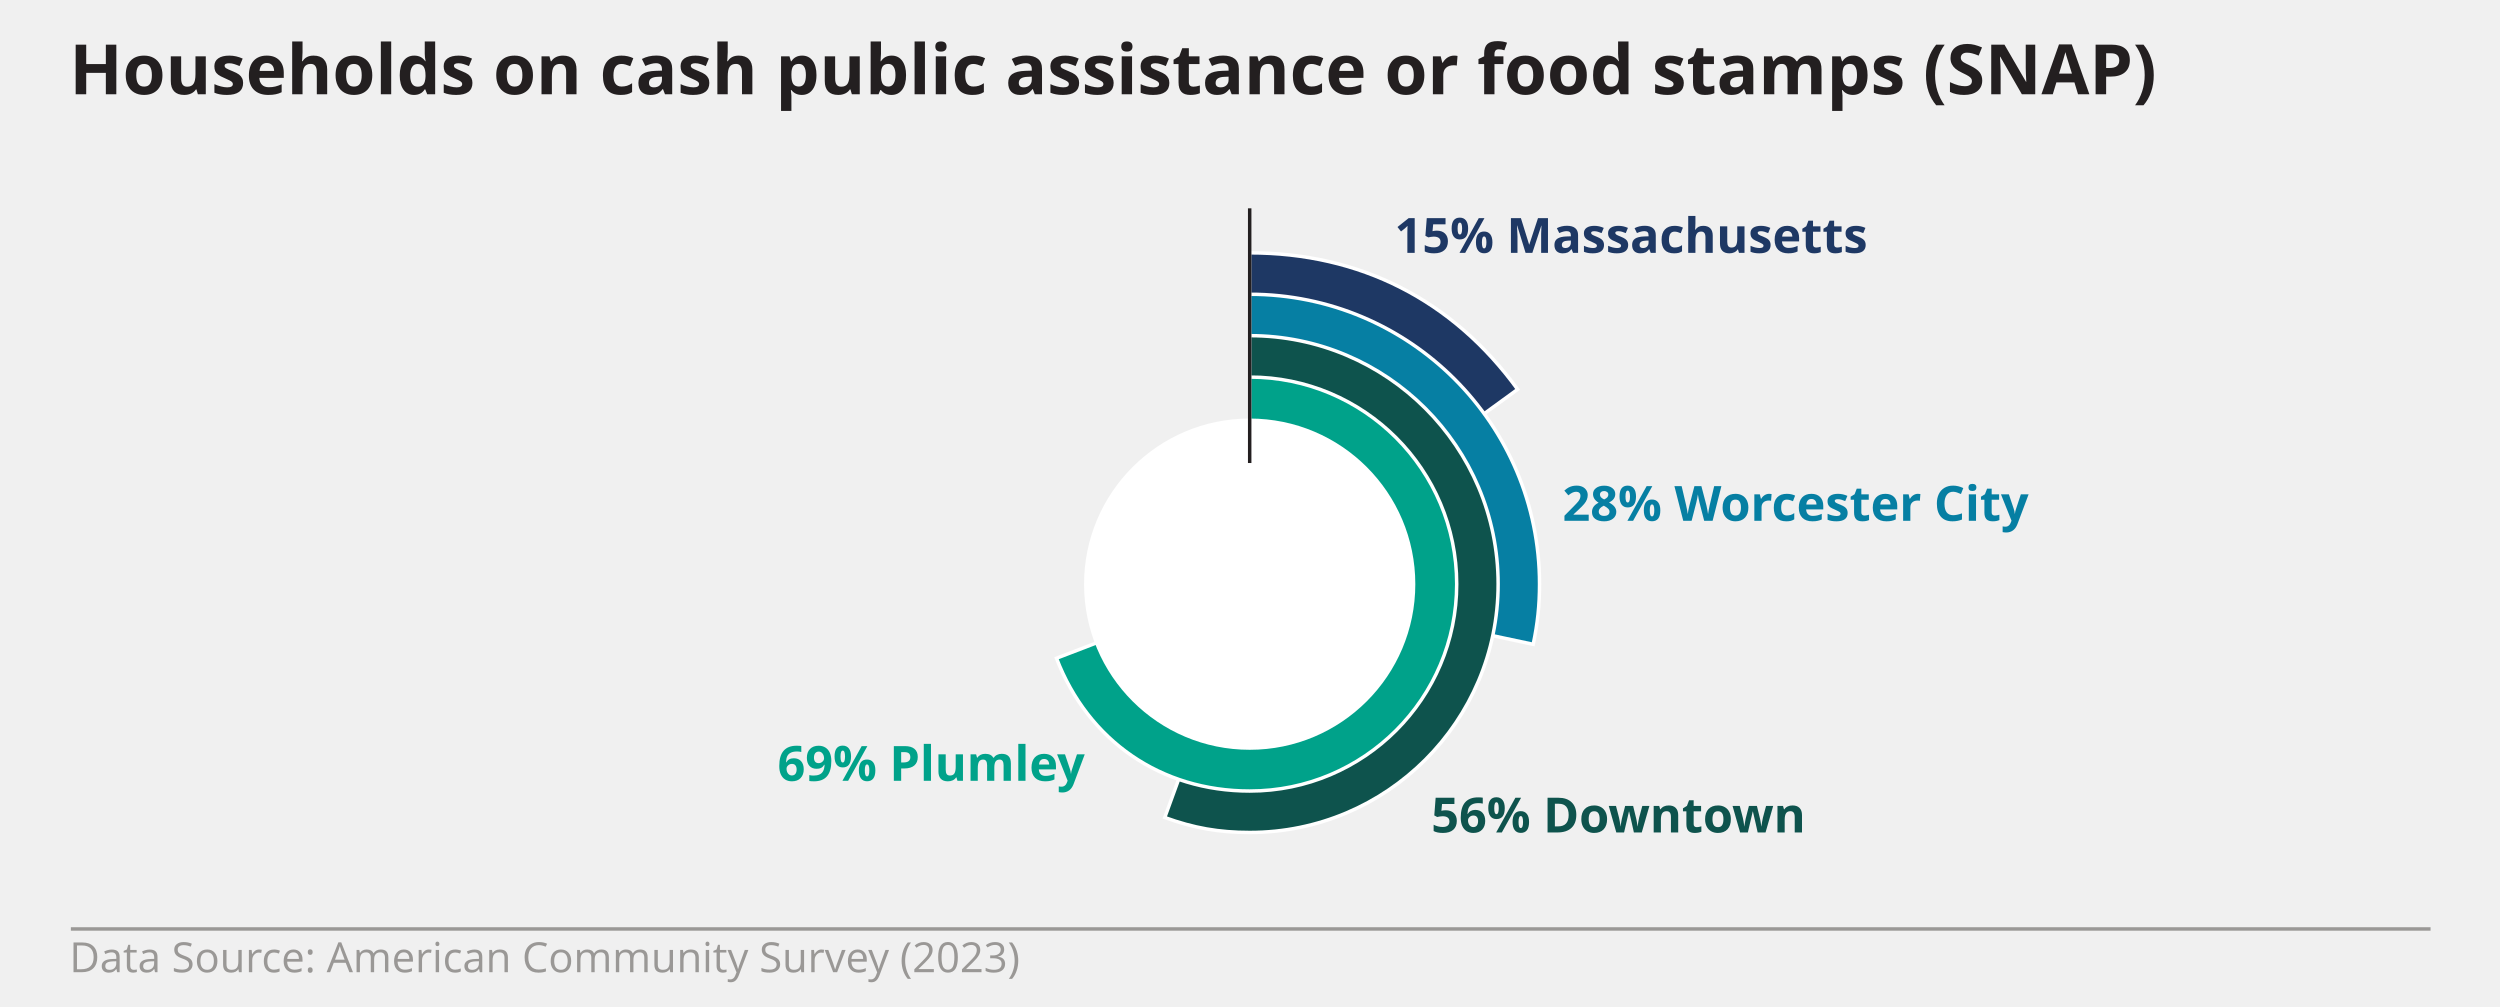
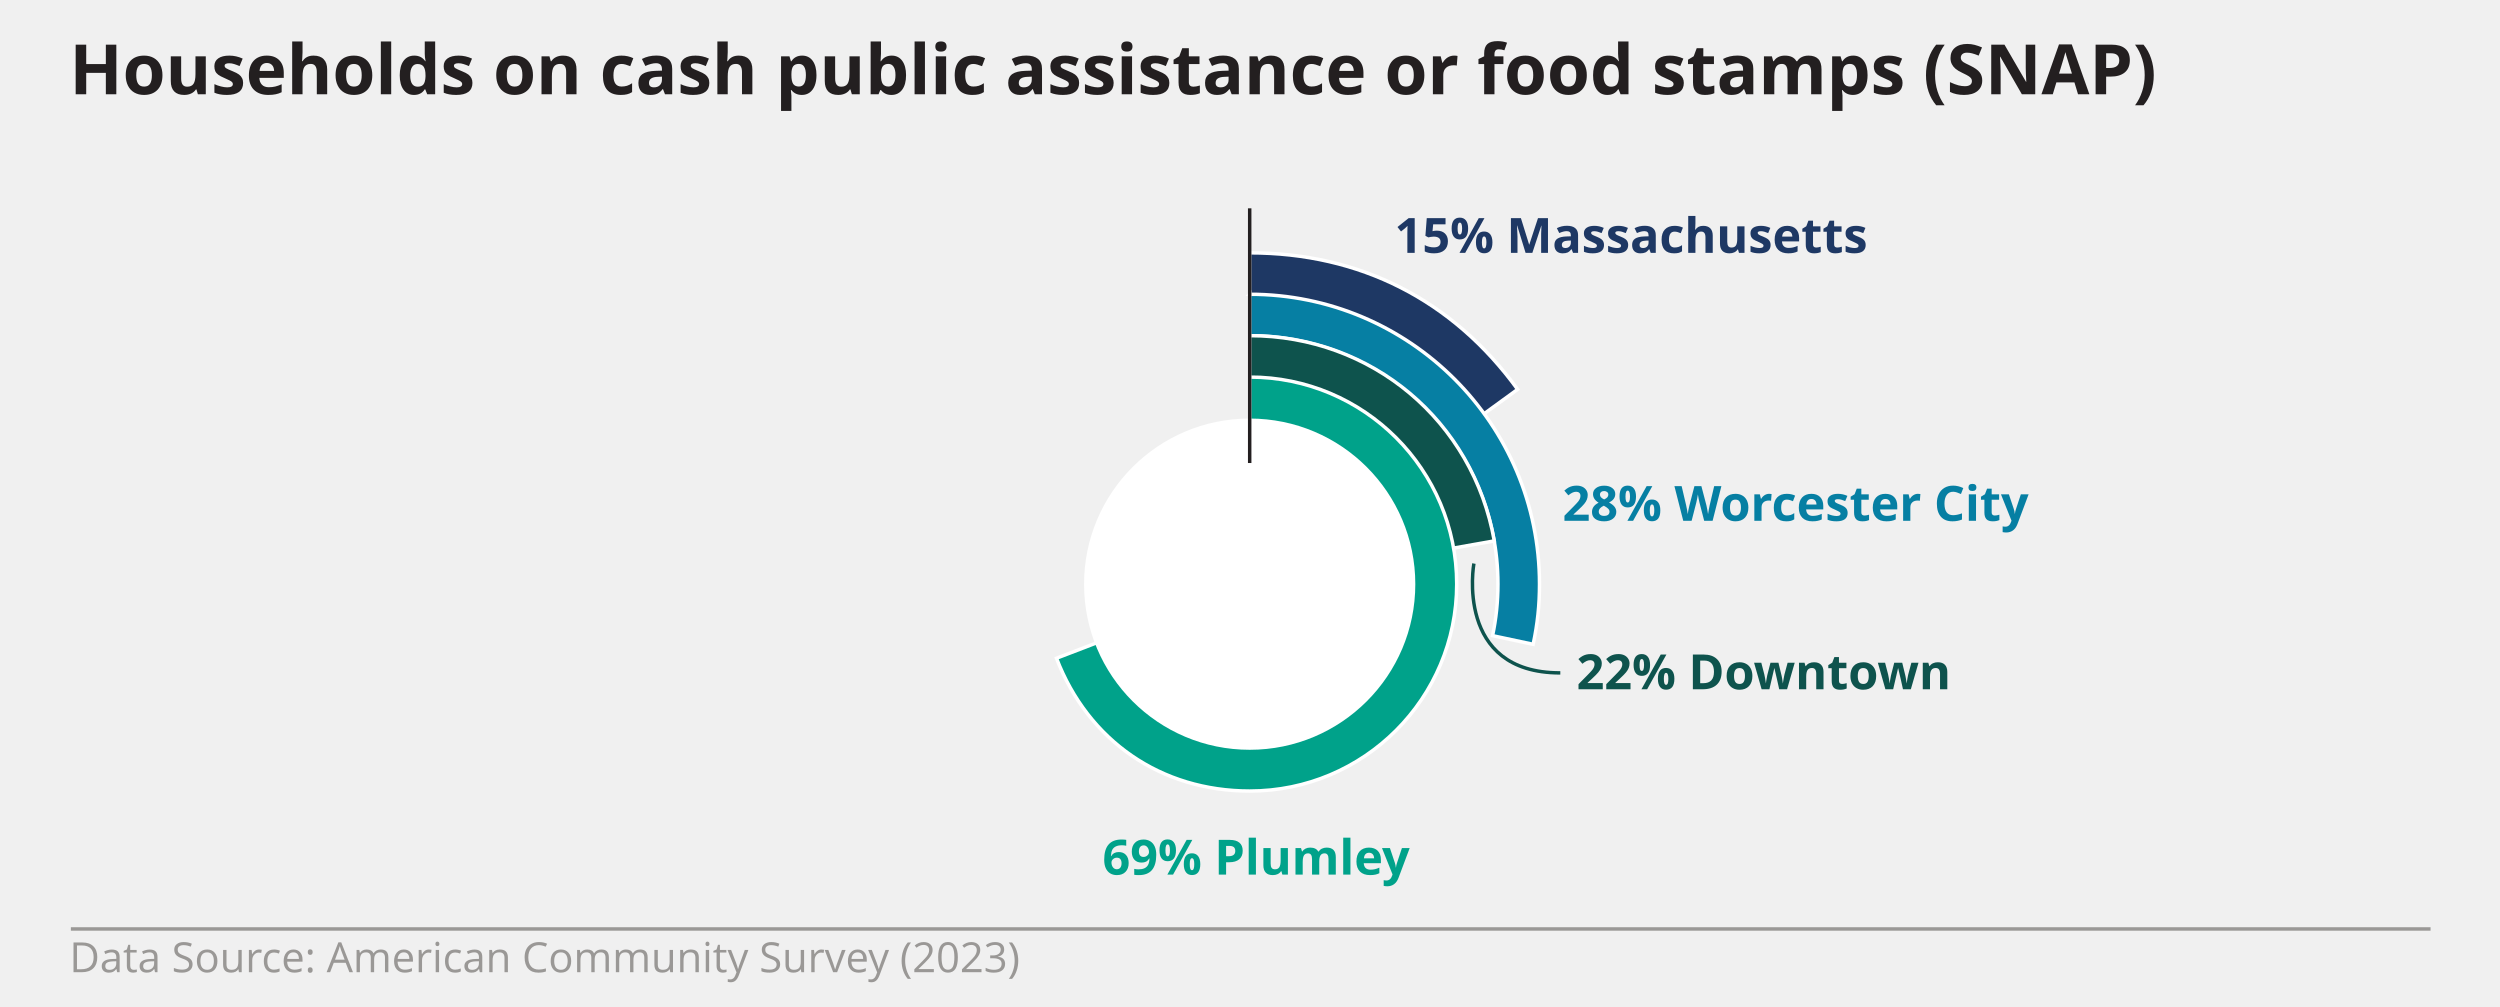
<svg xmlns="http://www.w3.org/2000/svg" id="Layer_1" data-name="Layer 1" viewBox="0 0 720 290">
  <defs>
    <style>
      .cls-1 {
        stroke: #231f20;
      }

-       .cls-1, .cls-2, .cls-3, .cls-4, .cls-5, .cls-6 {
+       .cls-1, .cls-2, .cls-3, .cls-4, .cls-5, .cls-6, .cls-7 {
        stroke-miterlimit: 10;
      }

-       .cls-1, .cls-6 {
+       .cls-1, .cls-3, .cls-7 {
        fill: none;
      }

-       .cls-2, .cls-7 {
+       .cls-2, .cls-8 {
        fill: #067fa3;
      }

-       .cls-2, .cls-3, .cls-4, .cls-5 {
+       .cls-2, .cls-4, .cls-5, .cls-6 {
        stroke: #fff;
      }

-       .cls-7, .cls-8, .cls-9, .cls-10, .cls-11 {
+       .cls-8, .cls-9, .cls-10, .cls-11, .cls-12 {
        font-family: OpenSans-Bold, 'Open Sans';
        font-weight: 700;
      }

-       .cls-7, .cls-8, .cls-9, .cls-11 {
+       .cls-8, .cls-9, .cls-10, .cls-12 {
        font-size: 14px;
      }

-       .cls-8, .cls-3 {
+       .cls-3 {
+         stroke: #0e534d;
+       }
+ 
+       .cls-9, .cls-4 {
        fill: #1e3864;
      }

-       .cls-12 {
+       .cls-13 {
        fill: #fff;
      }

-       .cls-4, .cls-9 {
+       .cls-5, .cls-10 {
        fill: #00a28a;
      }

-       .cls-13 {
+       .cls-14 {
        fill: #9a9896;
        font-family: OpenSans, 'Open Sans';
        font-size: 12px;
      }

-       .cls-5, .cls-11 {
+       .cls-6, .cls-12 {
        fill: #0e534d;
      }

-       .cls-10 {
+       .cls-11 {
        fill: #231f20;
        font-size: 20px;
      }

-       .cls-6 {
+       .cls-7 {
        stroke: #9a9896;
      }
    </style>
  </defs>
-   <text class="cls-10" transform="translate(20 27.14)">
+   <text class="cls-11" transform="translate(20 27.14)">
    <tspan x="0" y="0">Households on cash public assistance or food stamps (SNAP) </tspan>
  </text>
  <g>
-     <text class="cls-13" transform="translate(20 280)">
+     <text class="cls-14" transform="translate(20 280)">
      <tspan x="0" y="0">Data Source: American Community Survey (2023) </tspan>
    </text>
-     <line class="cls-6" x1="20.41" y1="267.54" x2="700" y2="267.54" />
+     <line class="cls-7" x1="20.41" y1="267.54" x2="700" y2="267.54" />
  </g>
  <g>
-     <path class="cls-3" d="M359.91,168.21v-95.39c31.82,0,58.47,13.58,77.17,39.32l-77.17,56.07Z" />
-     <path class="cls-2" d="M359.92,168.21v-83.46c46.09,0,83.46,37.37,83.46,83.46,0,6.13-.55,11.36-1.82,17.35l-81.64-17.35Z" />
-     <path class="cls-5" d="M359.92,168.21v-71.54c39.51,0,71.54,32.03,71.54,71.54s-32.03,71.54-71.54,71.54c-8.89,0-16.11-1.27-24.47-4.31l24.47-67.22Z" />
-     <path class="cls-4" d="M359.92,168.21v-59.61c32.92,0,59.61,26.69,59.61,59.61s-26.69,59.61-59.61,59.61c-25.55,0-46.5-14.4-55.65-38.25l55.65-21.36Z" />
-     <circle class="cls-12" cx="359.91" cy="168.24" r="47.7" />
+     <path class="cls-4" d="M359.91,168.21v-95.39c31.82,0,58.47,13.58,77.17,39.32l-77.17,56.07Z" />
+     <path class="cls-2" d="M359.92,84.74v11.94c39.49.04,71.49,32.06,71.49,71.56,0,5.09-.54,10.05-1.55,14.83l11.69,2.49c1.27-6,1.82-11.22,1.82-17.35,0-46.09-37.37-83.46-83.46-83.46Z" />
+     <path class="cls-6" d="M359.91,168.2v-71.53c35.12,0,64.34,24.52,70.44,59.11l-70.44,12.42Z" />
+     <path class="cls-5" d="M359.92,168.21v-59.61c32.92,0,59.61,26.69,59.61,59.61s-26.69,59.61-59.61,59.61c-25.55,0-46.5-14.4-55.65-38.25l55.65-21.36Z" />
+     <circle class="cls-13" cx="359.91" cy="168.24" r="47.7" />
    <line class="cls-1" x1="359.91" y1="60" x2="359.91" y2="133.35" />
  </g>
-   <text class="cls-8" transform="translate(401.65 72.82)">
+   <text class="cls-9" transform="translate(401.65 72.82)">
    <tspan x="0" y="0">15% Massachusetts</tspan>
  </text>
-   <text class="cls-11" transform="translate(412.2 239.75)">
-     <tspan x="0" y="0">56% Downtown</tspan>
+   <text class="cls-12" transform="translate(454.05 198.51)">
+     <tspan x="0" y="0">22% Downtown</tspan>
  </text>
-   <text class="cls-7" transform="translate(450 150)">
+   <text class="cls-8" transform="translate(450 150)">
    <tspan x="0" y="0">28% Worcester City</tspan>
  </text>
-   <text class="cls-9" transform="translate(223.93 224.88)">
+   <text class="cls-10" transform="translate(317.51 251.89)">
    <tspan x="0" y="0">69% Plumley</tspan>
  </text>
+   <path class="cls-3" d="M424.48,162.3s-5.69,31.54,24.89,31.49" />
</svg>
